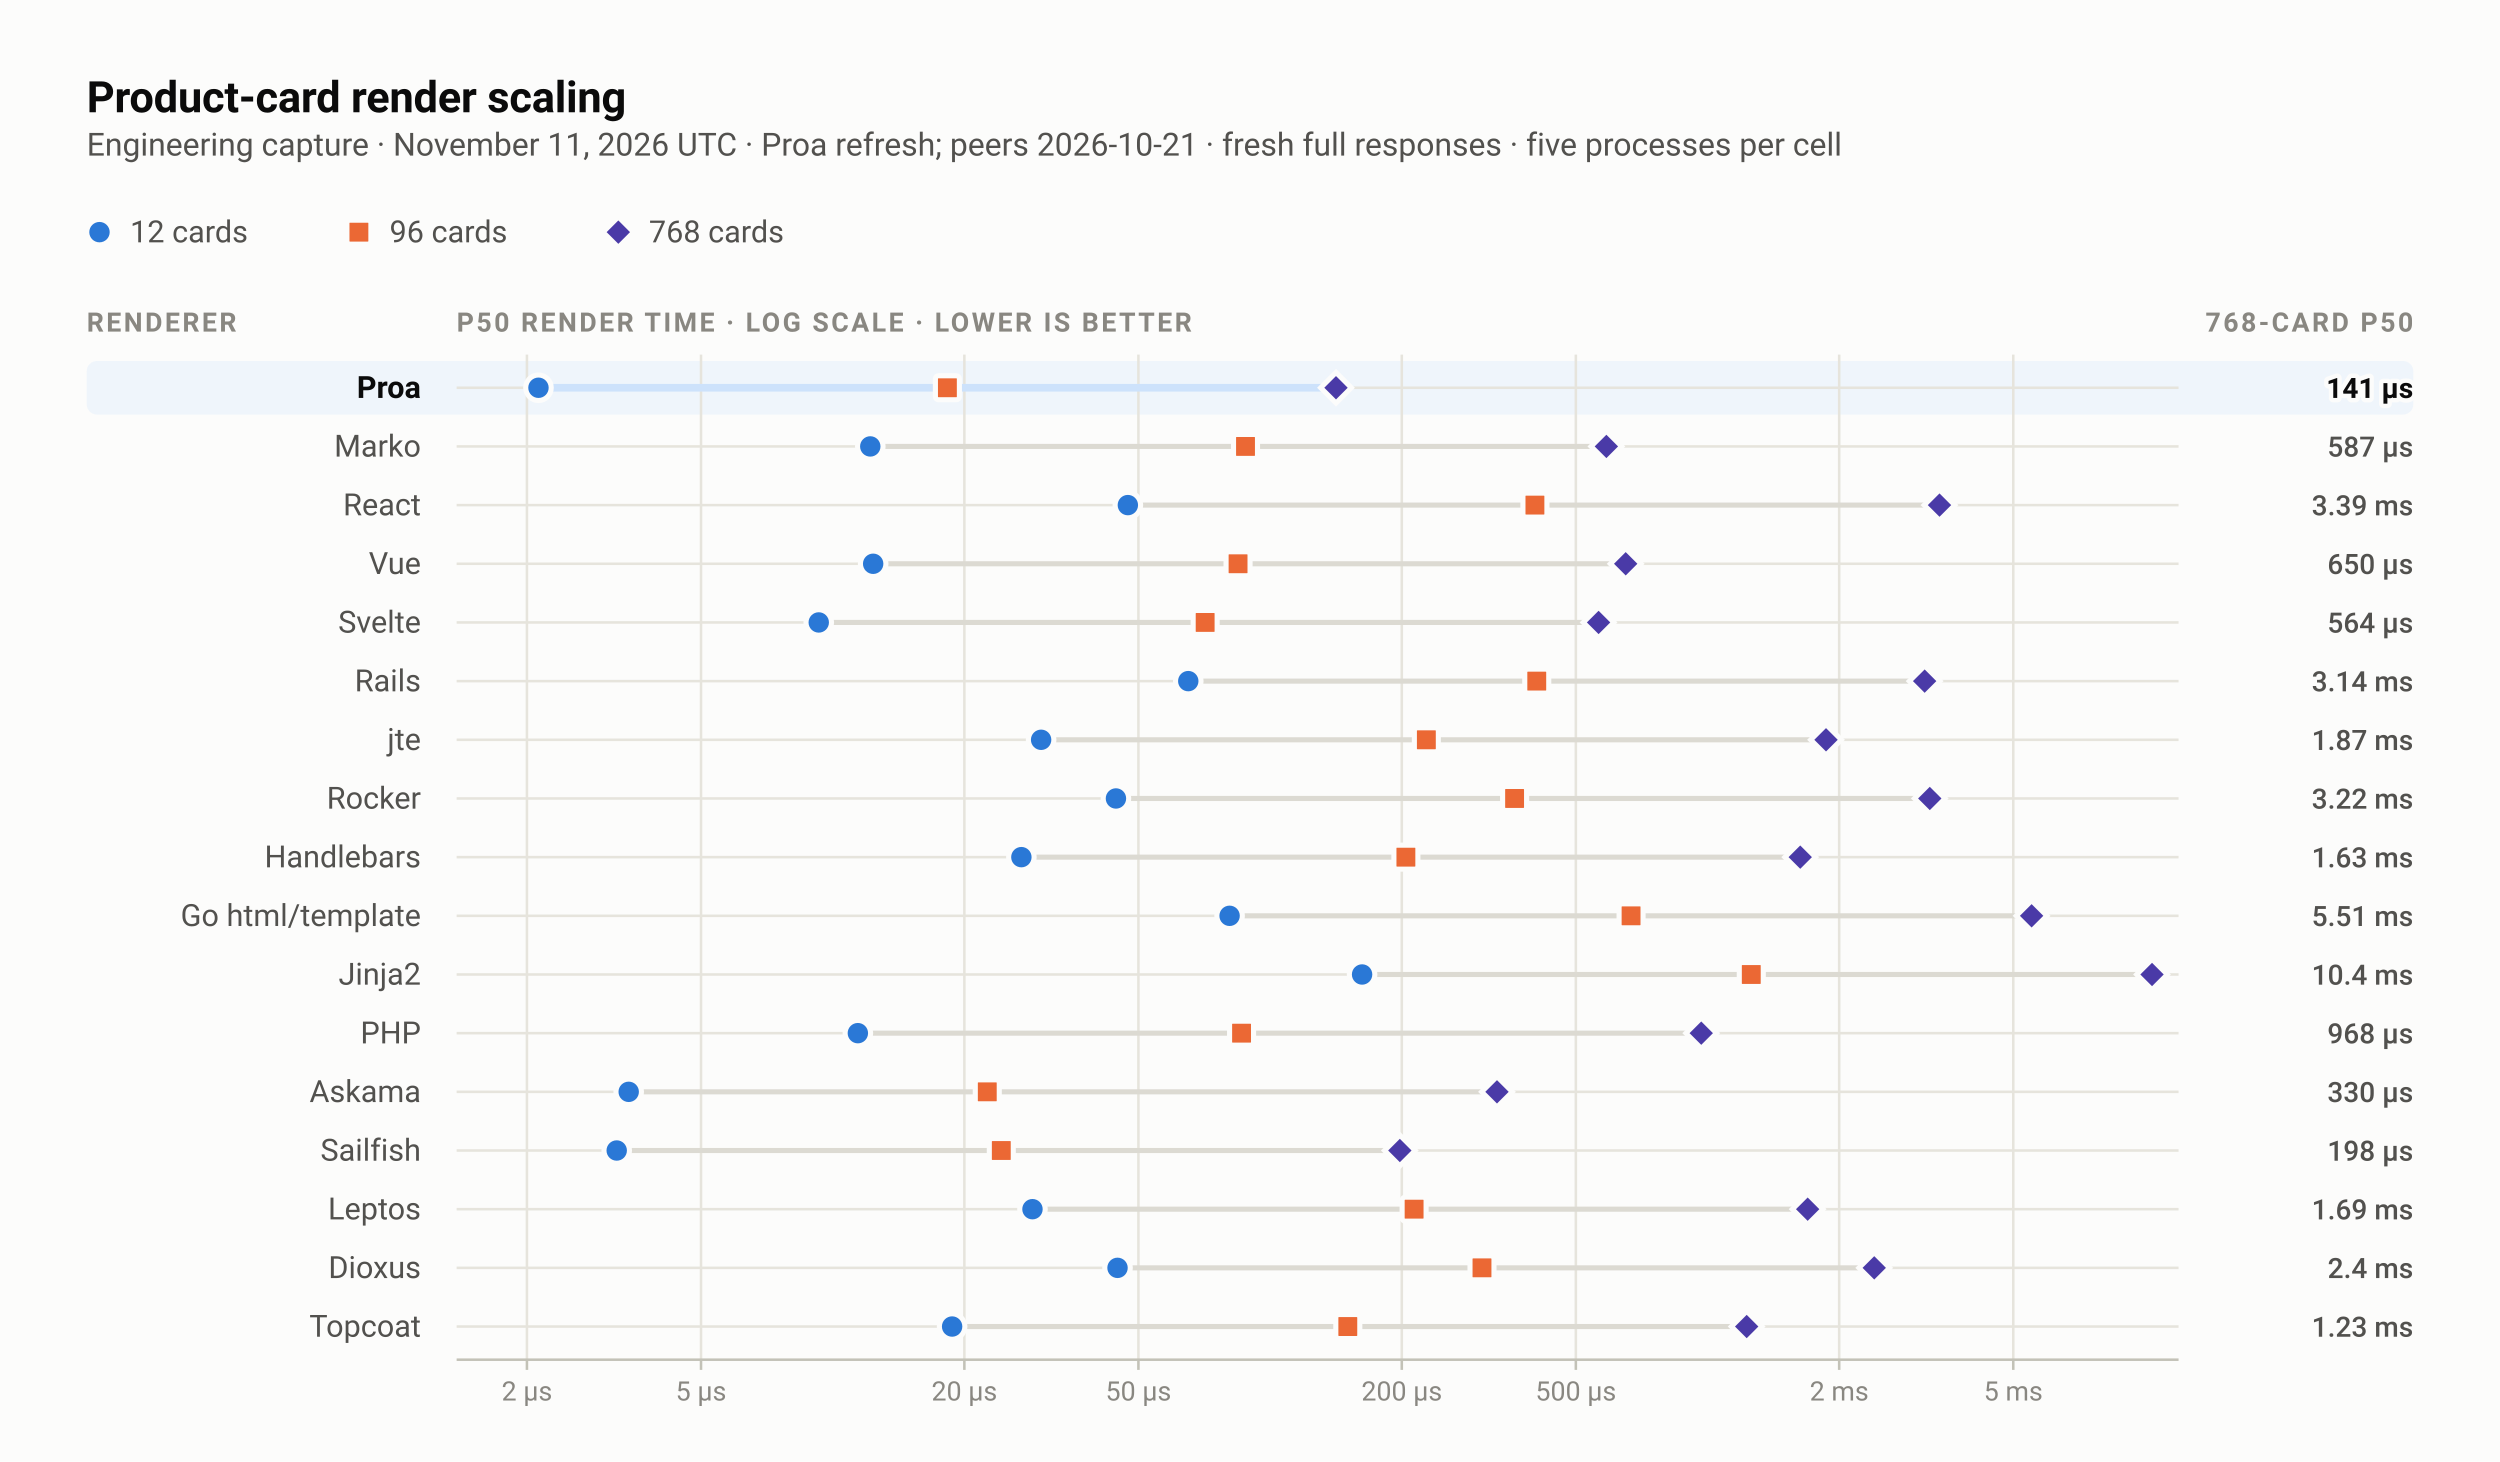
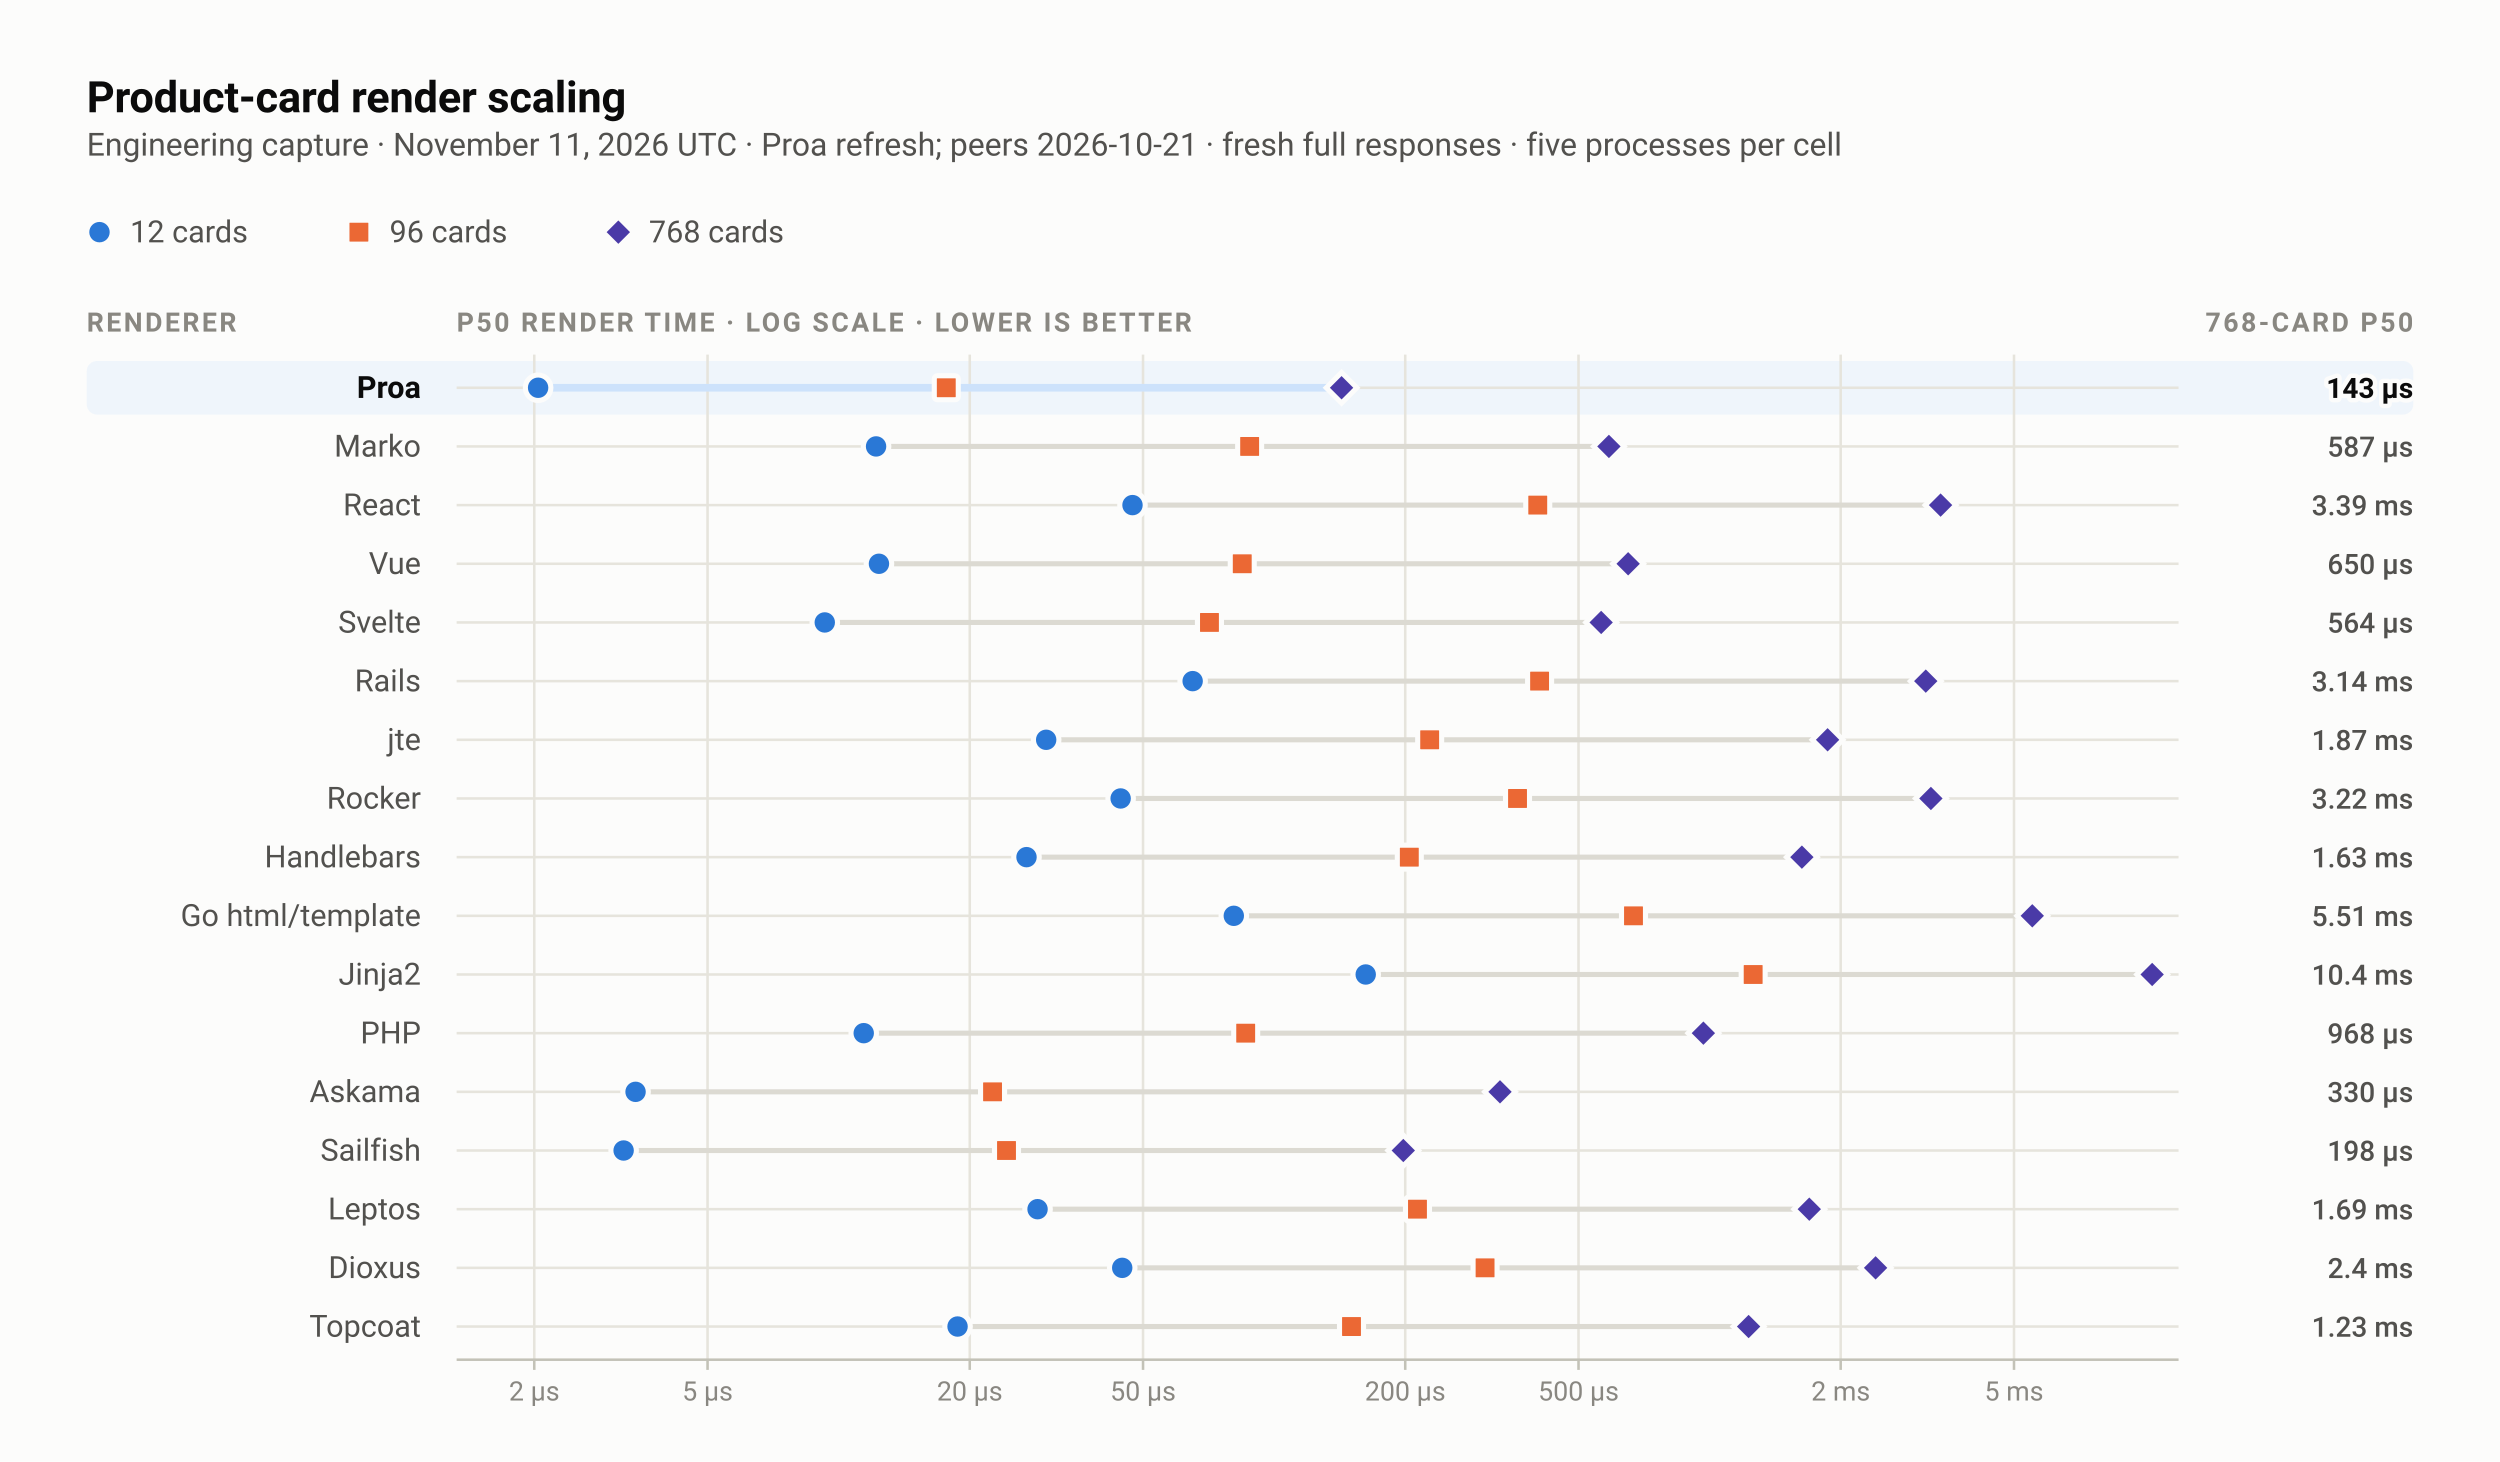
<svg xmlns="http://www.w3.org/2000/svg" width="980" height="573" viewBox="0 0 980 573" role="img" aria-labelledby="ttl dsc">
  <style>
  text { font-family: system-ui, -apple-system, "Segoe UI", Roboto, "Helvetica Neue", Arial, sans-serif; }
  .t   { font-size: 17px; font-weight: 600; fill: #0b0b0b; letter-spacing: -.005em; }
  .d   { font-size: 12.5px; font-weight: 400; fill: #52514e; }
  .eb  { font-size: 10.5px; font-weight: 600; fill: #898781; letter-spacing: .09em; }
  .cat { font-size: 12px; font-weight: 400; fill: #52514e; }
  .catb{ font-size: 12px; font-weight: 600; fill: #0b0b0b; }
  .lg  { font-size: 12px; font-weight: 400; fill: #52514e; }
  .tick{ font-size: 10.5px; font-weight: 400; fill: #898781; font-variant-numeric: tabular-nums; }
  .val { font-size: 11px; font-weight: 500; fill: #52514e; font-variant-numeric: tabular-nums;
         paint-order: stroke; stroke: #fcfcfb; stroke-width: 3.5px; stroke-linejoin: round; }
  .valb{ font-size: 11px; font-weight: 600; fill: #0b0b0b; font-variant-numeric: tabular-nums;
         paint-order: stroke; stroke: #fcfcfb; stroke-width: 3.5px; stroke-linejoin: round; }
  .valw{ font-size: 11px; font-weight: 600; fill: #fcfcfb; font-variant-numeric: tabular-nums; }
  .note{ font-size: 10px; font-weight: 400; fill: #898781; }
  .mono{ font-family: ui-monospace, SFMono-Regular, "SF Mono", Menlo, Consolas, monospace; }
  .end { text-anchor: end; }
  .mid { text-anchor: middle; }
</style>
  <rect width="980" height="573" fill="#fcfcfb" />
  <text x="34" y="44" class="t">Product-card render scaling</text>
  <text x="34" y="61" class="d">Engineering capture · November 11, 2026 UTC · Proa refresh; peers 2026-10-21 · fresh full responses · five processes per cell</text>
  <circle cx="39" cy="91" r="5" fill="#2a78d6" stroke="#fcfcfb" stroke-width="2" />
  <text x="51" y="95" class="lg">12 cards</text>
  <rect x="135.99" y="86.3" width="9.4" height="9.4" rx="1.2" fill="#eb6834" stroke="#fcfcfb" stroke-width="2" />
  <text x="152.69" y="95" class="lg">96 cards</text>
  <path d="M242.38 85L248.38 91L242.38 97L236.38 91Z" fill="#4a3aa7" stroke="#fcfcfb" stroke-width="2" />
  <text x="254.38" y="95" class="lg">768 cards</text>
  <text x="34" y="130" class="eb">RENDERER</text>
  <text x="179" y="130" class="eb">P50 RENDER TIME · LOG SCALE · LOWER IS BETTER</text>
  <text x="946" y="130" class="eb end" text-anchor="end">768-CARD P50</text>
  <rect x="34" y="141.5" width="912" height="21" rx="4" fill="#cde2fb" opacity=".28" />
  <g text-anchor="middle">
-     <path d="M206.56 139L206.56 533" stroke="#e6e4dc" stroke-width="1" />
-     <path d="M206.56 533L206.56 537" stroke="#c3c2b7" stroke-width="1" />
-     <text x="206.56" y="549" class="tick mid">2 µs</text>
-     <path d="M274.8 139L274.8 533" stroke="#e6e4dc" stroke-width="1" />
-     <path d="M274.8 533L274.8 537" stroke="#c3c2b7" stroke-width="1" />
-     <text x="274.8" y="549" class="tick mid">5 µs</text>
-     <path d="M378.03 139L378.03 533" stroke="#e6e4dc" stroke-width="1" />
-     <path d="M378.03 533L378.03 537" stroke="#c3c2b7" stroke-width="1" />
-     <text x="378.03" y="549" class="tick mid">20 µs</text>
-     <path d="M446.26 139L446.26 533" stroke="#e6e4dc" stroke-width="1" />
-     <path d="M446.26 533L446.26 537" stroke="#c3c2b7" stroke-width="1" />
-     <text x="446.26" y="549" class="tick mid">50 µs</text>
-     <path d="M549.5 139L549.5 533" stroke="#e6e4dc" stroke-width="1" />
-     <path d="M549.5 533L549.5 537" stroke="#c3c2b7" stroke-width="1" />
-     <text x="549.5" y="549" class="tick mid">200 µs</text>
-     <path d="M617.73 139L617.73 533" stroke="#e6e4dc" stroke-width="1" />
-     <path d="M617.73 533L617.73 537" stroke="#c3c2b7" stroke-width="1" />
-     <text x="617.73" y="549" class="tick mid">500 µs</text>
-     <path d="M720.96 139L720.96 533" stroke="#e6e4dc" stroke-width="1" />
-     <path d="M720.96 533L720.96 537" stroke="#c3c2b7" stroke-width="1" />
-     <text x="720.96" y="549" class="tick mid">2 ms</text>
-     <path d="M789.2 139L789.2 533" stroke="#e6e4dc" stroke-width="1" />
-     <path d="M789.2 533L789.2 537" stroke="#c3c2b7" stroke-width="1" />
-     <text x="789.2" y="549" class="tick mid">5 ms</text>
+     <path d="M209.43 139L209.43 533" stroke="#e6e4dc" stroke-width="1" />
+     <path d="M209.43 533L209.43 537" stroke="#c3c2b7" stroke-width="1" />
+     <text x="209.43" y="549" class="tick mid">2 µs</text>
+     <path d="M277.36 139L277.36 533" stroke="#e6e4dc" stroke-width="1" />
+     <path d="M277.36 533L277.36 537" stroke="#c3c2b7" stroke-width="1" />
+     <text x="277.36" y="549" class="tick mid">5 µs</text>
+     <path d="M380.14 139L380.14 533" stroke="#e6e4dc" stroke-width="1" />
+     <path d="M380.14 533L380.14 537" stroke="#c3c2b7" stroke-width="1" />
+     <text x="380.14" y="549" class="tick mid">20 µs</text>
+     <path d="M448.07 139L448.07 533" stroke="#e6e4dc" stroke-width="1" />
+     <path d="M448.07 533L448.07 537" stroke="#c3c2b7" stroke-width="1" />
+     <text x="448.07" y="549" class="tick mid">50 µs</text>
+     <path d="M550.85 139L550.85 533" stroke="#e6e4dc" stroke-width="1" />
+     <path d="M550.85 533L550.85 537" stroke="#c3c2b7" stroke-width="1" />
+     <text x="550.85" y="549" class="tick mid">200 µs</text>
+     <path d="M618.78 139L618.78 533" stroke="#e6e4dc" stroke-width="1" />
+     <path d="M618.78 533L618.78 537" stroke="#c3c2b7" stroke-width="1" />
+     <text x="618.78" y="549" class="tick mid">500 µs</text>
+     <path d="M721.55 139L721.55 533" stroke="#e6e4dc" stroke-width="1" />
+     <path d="M721.55 533L721.55 537" stroke="#c3c2b7" stroke-width="1" />
+     <text x="721.55" y="549" class="tick mid">2 ms</text>
+     <path d="M789.49 139L789.49 533" stroke="#e6e4dc" stroke-width="1" />
+     <path d="M789.49 533L789.49 537" stroke="#c3c2b7" stroke-width="1" />
+     <text x="789.49" y="549" class="tick mid">5 ms</text>
    <path d="M179 533L854 533" stroke="#c3c2b7" stroke-width="1" />
  </g>
  <path d="M179 152L854 152" stroke="#e6e4dc" stroke-width="1" />
-   <path d="M211.08 152L523.71 152" stroke="#cde2fb" stroke-width="3" />
+   <path d="M210.94 152L525.89 152" stroke="#cde2fb" stroke-width="3" />
  <text x="165" y="156" class="catb end" text-anchor="end">Proa</text>
-   <circle cx="211.08" cy="152" r="5" fill="#2a78d6" stroke="#fcfcfb" stroke-width="2" />
-   <rect x="366.68" y="147.3" width="9.4" height="9.4" rx="1.2" fill="#eb6834" stroke="#fcfcfb" stroke-width="2" />
-   <path d="M523.71 146L529.71 152L523.71 158L517.71 152Z" fill="#4a3aa7" stroke="#fcfcfb" stroke-width="2" />
-   <text x="946" y="156" class="valb end" text-anchor="end">141 µs</text>
+   <circle cx="210.94" cy="152" r="5" fill="#2a78d6" stroke="#fcfcfb" stroke-width="2" />
+   <rect x="366.24" y="147.3" width="9.4" height="9.4" rx="1.2" fill="#eb6834" stroke="#fcfcfb" stroke-width="2" />
+   <path d="M525.89 146L531.89 152L525.89 158L519.89 152Z" fill="#4a3aa7" stroke="#fcfcfb" stroke-width="2" />
+   <text x="946" y="156" class="valb end" text-anchor="end">143 µs</text>
  <path d="M179 175L854 175" stroke="#e6e4dc" stroke-width="1" />
-   <path d="M341.15 175L629.7 175" stroke="#dcdad2" stroke-width="2" />
+   <path d="M343.42 175L630.69 175" stroke="#dcdad2" stroke-width="2" />
  <text x="165" y="179" class="cat end" text-anchor="end">Marko</text>
-   <circle cx="341.15" cy="175" r="5" fill="#2a78d6" stroke="#fcfcfb" stroke-width="2" />
-   <rect x="483.54" y="170.3" width="9.4" height="9.4" rx="1.2" fill="#eb6834" stroke="#fcfcfb" stroke-width="2" />
-   <path d="M629.7 169L635.7 175L629.7 181L623.7 175Z" fill="#4a3aa7" stroke="#fcfcfb" stroke-width="2" />
+   <circle cx="343.42" cy="175" r="5" fill="#2a78d6" stroke="#fcfcfb" stroke-width="2" />
+   <rect x="485.16" y="170.3" width="9.4" height="9.4" rx="1.2" fill="#eb6834" stroke="#fcfcfb" stroke-width="2" />
+   <path d="M630.69 169L636.69 175L630.69 181L624.69 175Z" fill="#4a3aa7" stroke="#fcfcfb" stroke-width="2" />
  <text x="946" y="179" class="val end" text-anchor="end">587 µs</text>
  <path d="M179 198L854 198" stroke="#e6e4dc" stroke-width="1" />
-   <path d="M442.12 198L760.28 198" stroke="#dcdad2" stroke-width="2" />
+   <path d="M443.94 198L760.7 198" stroke="#dcdad2" stroke-width="2" />
  <text x="165" y="202" class="cat end" text-anchor="end">React</text>
-   <circle cx="442.12" cy="198" r="5" fill="#2a78d6" stroke="#fcfcfb" stroke-width="2" />
-   <rect x="596.99" y="193.3" width="9.4" height="9.4" rx="1.2" fill="#eb6834" stroke="#fcfcfb" stroke-width="2" />
-   <path d="M760.28 192L766.28 198L760.28 204L754.28 198Z" fill="#4a3aa7" stroke="#fcfcfb" stroke-width="2" />
+   <circle cx="443.94" cy="198" r="5" fill="#2a78d6" stroke="#fcfcfb" stroke-width="2" />
+   <rect x="598.1" y="193.3" width="9.4" height="9.4" rx="1.2" fill="#eb6834" stroke="#fcfcfb" stroke-width="2" />
+   <path d="M760.7 192L766.7 198L760.7 204L754.7 198Z" fill="#4a3aa7" stroke="#fcfcfb" stroke-width="2" />
  <text x="946" y="202" class="val end" text-anchor="end">3.39 ms</text>
  <path d="M179 221L854 221" stroke="#e6e4dc" stroke-width="1" />
-   <path d="M342.28 221L637.27 221" stroke="#dcdad2" stroke-width="2" />
+   <path d="M344.55 221L638.23 221" stroke="#dcdad2" stroke-width="2" />
  <text x="165" y="225" class="cat end" text-anchor="end">Vue</text>
-   <circle cx="342.28" cy="221" r="5" fill="#2a78d6" stroke="#fcfcfb" stroke-width="2" />
-   <rect x="480.62" y="216.3" width="9.4" height="9.4" rx="1.2" fill="#eb6834" stroke="#fcfcfb" stroke-width="2" />
-   <path d="M637.27 215L643.27 221L637.27 227L631.27 221Z" fill="#4a3aa7" stroke="#fcfcfb" stroke-width="2" />
+   <circle cx="344.55" cy="221" r="5" fill="#2a78d6" stroke="#fcfcfb" stroke-width="2" />
+   <rect x="482.26" y="216.3" width="9.4" height="9.4" rx="1.2" fill="#eb6834" stroke="#fcfcfb" stroke-width="2" />
+   <path d="M638.23 215L644.23 221L638.23 227L632.23 221Z" fill="#4a3aa7" stroke="#fcfcfb" stroke-width="2" />
  <text x="946" y="225" class="val end" text-anchor="end">650 µs</text>
  <path d="M179 244L854 244" stroke="#e6e4dc" stroke-width="1" />
-   <path d="M320.95 244L626.64 244" stroke="#dcdad2" stroke-width="2" />
+   <path d="M323.31 244L627.65 244" stroke="#dcdad2" stroke-width="2" />
  <text x="165" y="248" class="cat end" text-anchor="end">Svelte</text>
-   <circle cx="320.95" cy="244" r="5" fill="#2a78d6" stroke="#fcfcfb" stroke-width="2" />
-   <rect x="467.72" y="239.3" width="9.4" height="9.4" rx="1.2" fill="#eb6834" stroke="#fcfcfb" stroke-width="2" />
-   <path d="M626.64 238L632.64 244L626.64 250L620.64 244Z" fill="#4a3aa7" stroke="#fcfcfb" stroke-width="2" />
+   <circle cx="323.31" cy="244" r="5" fill="#2a78d6" stroke="#fcfcfb" stroke-width="2" />
+   <rect x="469.41" y="239.3" width="9.4" height="9.4" rx="1.2" fill="#eb6834" stroke="#fcfcfb" stroke-width="2" />
+   <path d="M627.65 238L633.65 244L627.65 250L621.65 244Z" fill="#4a3aa7" stroke="#fcfcfb" stroke-width="2" />
  <text x="946" y="248" class="val end" text-anchor="end">564 µs</text>
  <path d="M179 267L854 267" stroke="#e6e4dc" stroke-width="1" />
-   <path d="M465.8 267L754.46 267" stroke="#dcdad2" stroke-width="2" />
+   <path d="M467.52 267L754.9 267" stroke="#dcdad2" stroke-width="2" />
  <text x="165" y="271" class="cat end" text-anchor="end">Rails</text>
-   <circle cx="465.8" cy="267" r="5" fill="#2a78d6" stroke="#fcfcfb" stroke-width="2" />
-   <rect x="597.71" y="262.3" width="9.4" height="9.4" rx="1.2" fill="#eb6834" stroke="#fcfcfb" stroke-width="2" />
-   <path d="M754.46 261L760.46 267L754.46 273L748.46 267Z" fill="#4a3aa7" stroke="#fcfcfb" stroke-width="2" />
+   <circle cx="467.52" cy="267" r="5" fill="#2a78d6" stroke="#fcfcfb" stroke-width="2" />
+   <rect x="598.82" y="262.3" width="9.4" height="9.4" rx="1.2" fill="#eb6834" stroke="#fcfcfb" stroke-width="2" />
+   <path d="M754.9 261L760.9 267L754.9 273L748.9 267Z" fill="#4a3aa7" stroke="#fcfcfb" stroke-width="2" />
  <text x="946" y="271" class="val end" text-anchor="end">3.14 ms</text>
  <path d="M179 290L854 290" stroke="#e6e4dc" stroke-width="1" />
-   <path d="M408.12 290L715.8 290" stroke="#dcdad2" stroke-width="2" />
+   <path d="M410.1 290L716.41 290" stroke="#dcdad2" stroke-width="2" />
  <text x="165" y="294" class="cat end" text-anchor="end">jte</text>
-   <circle cx="408.12" cy="290" r="5" fill="#2a78d6" stroke="#fcfcfb" stroke-width="2" />
-   <rect x="554.43" y="285.3" width="9.4" height="9.4" rx="1.2" fill="#eb6834" stroke="#fcfcfb" stroke-width="2" />
-   <path d="M715.8 284L721.8 290L715.8 296L709.8 290Z" fill="#4a3aa7" stroke="#fcfcfb" stroke-width="2" />
+   <circle cx="410.1" cy="290" r="5" fill="#2a78d6" stroke="#fcfcfb" stroke-width="2" />
+   <rect x="555.73" y="285.3" width="9.4" height="9.4" rx="1.2" fill="#eb6834" stroke="#fcfcfb" stroke-width="2" />
+   <path d="M716.41 284L722.41 290L716.41 296L710.41 290Z" fill="#4a3aa7" stroke="#fcfcfb" stroke-width="2" />
  <text x="946" y="294" class="val end" text-anchor="end">1.87 ms</text>
  <path d="M179 313L854 313" stroke="#e6e4dc" stroke-width="1" />
-   <path d="M437.45 313L756.47 313" stroke="#dcdad2" stroke-width="2" />
+   <path d="M439.29 313L756.91 313" stroke="#dcdad2" stroke-width="2" />
  <text x="165" y="317" class="cat end" text-anchor="end">Rocker</text>
-   <circle cx="437.45" cy="313" r="5" fill="#2a78d6" stroke="#fcfcfb" stroke-width="2" />
-   <rect x="589.02" y="308.3" width="9.4" height="9.4" rx="1.2" fill="#eb6834" stroke="#fcfcfb" stroke-width="2" />
-   <path d="M756.47 307L762.47 313L756.47 319L750.47 313Z" fill="#4a3aa7" stroke="#fcfcfb" stroke-width="2" />
+   <circle cx="439.29" cy="313" r="5" fill="#2a78d6" stroke="#fcfcfb" stroke-width="2" />
+   <rect x="590.17" y="308.3" width="9.4" height="9.4" rx="1.2" fill="#eb6834" stroke="#fcfcfb" stroke-width="2" />
+   <path d="M756.91 307L762.91 313L756.91 319L750.91 313Z" fill="#4a3aa7" stroke="#fcfcfb" stroke-width="2" />
  <text x="946" y="317" class="val end" text-anchor="end">3.22 ms</text>
  <path d="M179 336L854 336" stroke="#e6e4dc" stroke-width="1" />
-   <path d="M400.38 336L705.69 336" stroke="#dcdad2" stroke-width="2" />
+   <path d="M402.39 336L706.34 336" stroke="#dcdad2" stroke-width="2" />
  <text x="165" y="340" class="cat end" text-anchor="end">Handlebars</text>
-   <circle cx="400.38" cy="336" r="5" fill="#2a78d6" stroke="#fcfcfb" stroke-width="2" />
-   <rect x="546.41" y="331.3" width="9.4" height="9.4" rx="1.2" fill="#eb6834" stroke="#fcfcfb" stroke-width="2" />
-   <path d="M705.69 330L711.69 336L705.69 342L699.69 336Z" fill="#4a3aa7" stroke="#fcfcfb" stroke-width="2" />
+   <circle cx="402.39" cy="336" r="5" fill="#2a78d6" stroke="#fcfcfb" stroke-width="2" />
+   <rect x="547.75" y="331.3" width="9.4" height="9.4" rx="1.2" fill="#eb6834" stroke="#fcfcfb" stroke-width="2" />
+   <path d="M706.34 330L712.34 336L706.34 342L700.34 336Z" fill="#4a3aa7" stroke="#fcfcfb" stroke-width="2" />
  <text x="946" y="340" class="val end" text-anchor="end">1.63 ms</text>
  <path d="M179 359L854 359" stroke="#e6e4dc" stroke-width="1" />
-   <path d="M482 359L796.39 359" stroke="#dcdad2" stroke-width="2" />
+   <path d="M483.65 359L796.65 359" stroke="#dcdad2" stroke-width="2" />
  <text x="165" y="363" class="cat end" text-anchor="end">Go html/template</text>
-   <circle cx="482" cy="359" r="5" fill="#2a78d6" stroke="#fcfcfb" stroke-width="2" />
-   <rect x="634.68" y="354.3" width="9.4" height="9.4" rx="1.2" fill="#eb6834" stroke="#fcfcfb" stroke-width="2" />
-   <path d="M796.39 353L802.39 359L796.39 365L790.39 359Z" fill="#4a3aa7" stroke="#fcfcfb" stroke-width="2" />
+   <circle cx="483.65" cy="359" r="5" fill="#2a78d6" stroke="#fcfcfb" stroke-width="2" />
+   <rect x="635.63" y="354.3" width="9.4" height="9.4" rx="1.2" fill="#eb6834" stroke="#fcfcfb" stroke-width="2" />
+   <path d="M796.65 353L802.65 359L796.65 365L790.65 359Z" fill="#4a3aa7" stroke="#fcfcfb" stroke-width="2" />
  <text x="946" y="363" class="val end" text-anchor="end">5.51 ms</text>
  <path d="M179 382L854 382" stroke="#e6e4dc" stroke-width="1" />
-   <path d="M533.94 382L843.59 382" stroke="#dcdad2" stroke-width="2" />
+   <path d="M535.36 382L843.64 382" stroke="#dcdad2" stroke-width="2" />
  <text x="165" y="386" class="cat end" text-anchor="end">Jinja2</text>
-   <circle cx="533.94" cy="382" r="5" fill="#2a78d6" stroke="#fcfcfb" stroke-width="2" />
-   <rect x="681.8" y="377.3" width="9.4" height="9.4" rx="1.2" fill="#eb6834" stroke="#fcfcfb" stroke-width="2" />
-   <path d="M843.59 376L849.59 382L843.59 388L837.59 382Z" fill="#4a3aa7" stroke="#fcfcfb" stroke-width="2" />
+   <circle cx="535.36" cy="382" r="5" fill="#2a78d6" stroke="#fcfcfb" stroke-width="2" />
+   <rect x="682.54" y="377.3" width="9.4" height="9.4" rx="1.2" fill="#eb6834" stroke="#fcfcfb" stroke-width="2" />
+   <path d="M843.64 376L849.64 382L843.64 388L837.64 382Z" fill="#4a3aa7" stroke="#fcfcfb" stroke-width="2" />
  <text x="946" y="386" class="val end" text-anchor="end">10.4 ms</text>
  <path d="M179 405L854 405" stroke="#e6e4dc" stroke-width="1" />
-   <path d="M336.28 405L666.89 405" stroke="#dcdad2" stroke-width="2" />
+   <path d="M338.58 405L667.72 405" stroke="#dcdad2" stroke-width="2" />
  <text x="165" y="409" class="cat end" text-anchor="end">PHP</text>
-   <circle cx="336.28" cy="405" r="5" fill="#2a78d6" stroke="#fcfcfb" stroke-width="2" />
-   <rect x="481.99" y="400.3" width="9.4" height="9.4" rx="1.2" fill="#eb6834" stroke="#fcfcfb" stroke-width="2" />
-   <path d="M666.89 399L672.89 405L666.89 411L660.89 405Z" fill="#4a3aa7" stroke="#fcfcfb" stroke-width="2" />
+   <circle cx="338.58" cy="405" r="5" fill="#2a78d6" stroke="#fcfcfb" stroke-width="2" />
+   <rect x="483.61" y="400.3" width="9.4" height="9.4" rx="1.2" fill="#eb6834" stroke="#fcfcfb" stroke-width="2" />
+   <path d="M667.72 399L673.72 405L667.72 411L661.72 405Z" fill="#4a3aa7" stroke="#fcfcfb" stroke-width="2" />
  <text x="946" y="409" class="val end" text-anchor="end">968 µs</text>
  <path d="M179 428L854 428" stroke="#e6e4dc" stroke-width="1" />
-   <path d="M246.45 428L586.82 428" stroke="#dcdad2" stroke-width="2" />
+   <path d="M249.14 428L588 428" stroke="#dcdad2" stroke-width="2" />
  <text x="165" y="432" class="cat end" text-anchor="end">Askama</text>
-   <circle cx="246.45" cy="428" r="5" fill="#2a78d6" stroke="#fcfcfb" stroke-width="2" />
-   <rect x="382.31" y="423.3" width="9.4" height="9.4" rx="1.2" fill="#eb6834" stroke="#fcfcfb" stroke-width="2" />
-   <path d="M586.82 422L592.82 428L586.82 434L580.82 428Z" fill="#4a3aa7" stroke="#fcfcfb" stroke-width="2" />
+   <circle cx="249.14" cy="428" r="5" fill="#2a78d6" stroke="#fcfcfb" stroke-width="2" />
+   <rect x="384.38" y="423.3" width="9.4" height="9.4" rx="1.2" fill="#eb6834" stroke="#fcfcfb" stroke-width="2" />
+   <path d="M588 422L594 428L588 434L582 428Z" fill="#4a3aa7" stroke="#fcfcfb" stroke-width="2" />
  <text x="946" y="432" class="val end" text-anchor="end">330 µs</text>
  <path d="M179 451L854 451" stroke="#e6e4dc" stroke-width="1" />
-   <path d="M241.75 451L548.74 451" stroke="#dcdad2" stroke-width="2" />
+   <path d="M244.46 451L550.09 451" stroke="#dcdad2" stroke-width="2" />
  <text x="165" y="455" class="cat end" text-anchor="end">Sailfish</text>
-   <circle cx="241.75" cy="451" r="5" fill="#2a78d6" stroke="#fcfcfb" stroke-width="2" />
-   <rect x="387.81" y="446.3" width="9.4" height="9.4" rx="1.2" fill="#eb6834" stroke="#fcfcfb" stroke-width="2" />
-   <path d="M548.74 445L554.74 451L548.74 457L542.74 451Z" fill="#4a3aa7" stroke="#fcfcfb" stroke-width="2" />
+   <circle cx="244.46" cy="451" r="5" fill="#2a78d6" stroke="#fcfcfb" stroke-width="2" />
+   <rect x="389.85" y="446.3" width="9.4" height="9.4" rx="1.2" fill="#eb6834" stroke="#fcfcfb" stroke-width="2" />
+   <path d="M550.09 445L556.09 451L550.09 457L544.09 451Z" fill="#4a3aa7" stroke="#fcfcfb" stroke-width="2" />
  <text x="946" y="455" class="val end" text-anchor="end">198 µs</text>
  <path d="M179 474L854 474" stroke="#e6e4dc" stroke-width="1" />
-   <path d="M404.73 474L708.6 474" stroke="#dcdad2" stroke-width="2" />
+   <path d="M406.72 474L709.24 474" stroke="#dcdad2" stroke-width="2" />
  <text x="165" y="478" class="cat end" text-anchor="end">Leptos</text>
-   <circle cx="404.73" cy="474" r="5" fill="#2a78d6" stroke="#fcfcfb" stroke-width="2" />
-   <rect x="549.63" y="469.3" width="9.4" height="9.4" rx="1.2" fill="#eb6834" stroke="#fcfcfb" stroke-width="2" />
-   <path d="M708.6 468L714.6 474L708.6 480L702.6 474Z" fill="#4a3aa7" stroke="#fcfcfb" stroke-width="2" />
+   <circle cx="406.72" cy="474" r="5" fill="#2a78d6" stroke="#fcfcfb" stroke-width="2" />
+   <rect x="550.95" y="469.3" width="9.4" height="9.4" rx="1.2" fill="#eb6834" stroke="#fcfcfb" stroke-width="2" />
+   <path d="M709.24 468L715.24 474L709.24 480L703.24 474Z" fill="#4a3aa7" stroke="#fcfcfb" stroke-width="2" />
  <text x="946" y="478" class="val end" text-anchor="end">1.69 ms</text>
  <path d="M179 497L854 497" stroke="#e6e4dc" stroke-width="1" />
-   <path d="M438.07 497L734.7 497" stroke="#dcdad2" stroke-width="2" />
+   <path d="M439.91 497L735.23 497" stroke="#dcdad2" stroke-width="2" />
  <text x="165" y="501" class="cat end" text-anchor="end">Dioxus</text>
-   <circle cx="438.07" cy="497" r="5" fill="#2a78d6" stroke="#fcfcfb" stroke-width="2" />
-   <rect x="576.24" y="492.3" width="9.4" height="9.4" rx="1.2" fill="#eb6834" stroke="#fcfcfb" stroke-width="2" />
-   <path d="M734.7 491L740.7 497L734.7 503L728.7 497Z" fill="#4a3aa7" stroke="#fcfcfb" stroke-width="2" />
+   <circle cx="439.91" cy="497" r="5" fill="#2a78d6" stroke="#fcfcfb" stroke-width="2" />
+   <rect x="577.45" y="492.3" width="9.4" height="9.4" rx="1.2" fill="#eb6834" stroke="#fcfcfb" stroke-width="2" />
+   <path d="M735.23 491L741.23 497L735.23 503L729.23 497Z" fill="#4a3aa7" stroke="#fcfcfb" stroke-width="2" />
  <text x="946" y="501" class="val end" text-anchor="end">2.4 ms</text>
  <path d="M179 520L854 520" stroke="#e6e4dc" stroke-width="1" />
-   <path d="M373.23 520L684.7 520" stroke="#dcdad2" stroke-width="2" />
+   <path d="M375.36 520L685.45 520" stroke="#dcdad2" stroke-width="2" />
  <text x="165" y="524" class="cat end" text-anchor="end">Topcoat</text>
-   <circle cx="373.23" cy="520" r="5" fill="#2a78d6" stroke="#fcfcfb" stroke-width="2" />
-   <rect x="523.64" y="515.3" width="9.4" height="9.4" rx="1.2" fill="#eb6834" stroke="#fcfcfb" stroke-width="2" />
-   <path d="M684.7 514L690.7 520L684.7 526L678.7 520Z" fill="#4a3aa7" stroke="#fcfcfb" stroke-width="2" />
+   <circle cx="375.36" cy="520" r="5" fill="#2a78d6" stroke="#fcfcfb" stroke-width="2" />
+   <rect x="525.09" y="515.3" width="9.4" height="9.4" rx="1.2" fill="#eb6834" stroke="#fcfcfb" stroke-width="2" />
+   <path d="M685.45 514L691.45 520L685.45 526L679.45 520Z" fill="#4a3aa7" stroke="#fcfcfb" stroke-width="2" />
  <text x="946" y="524" class="val end" text-anchor="end">1.23 ms</text>
</svg>
